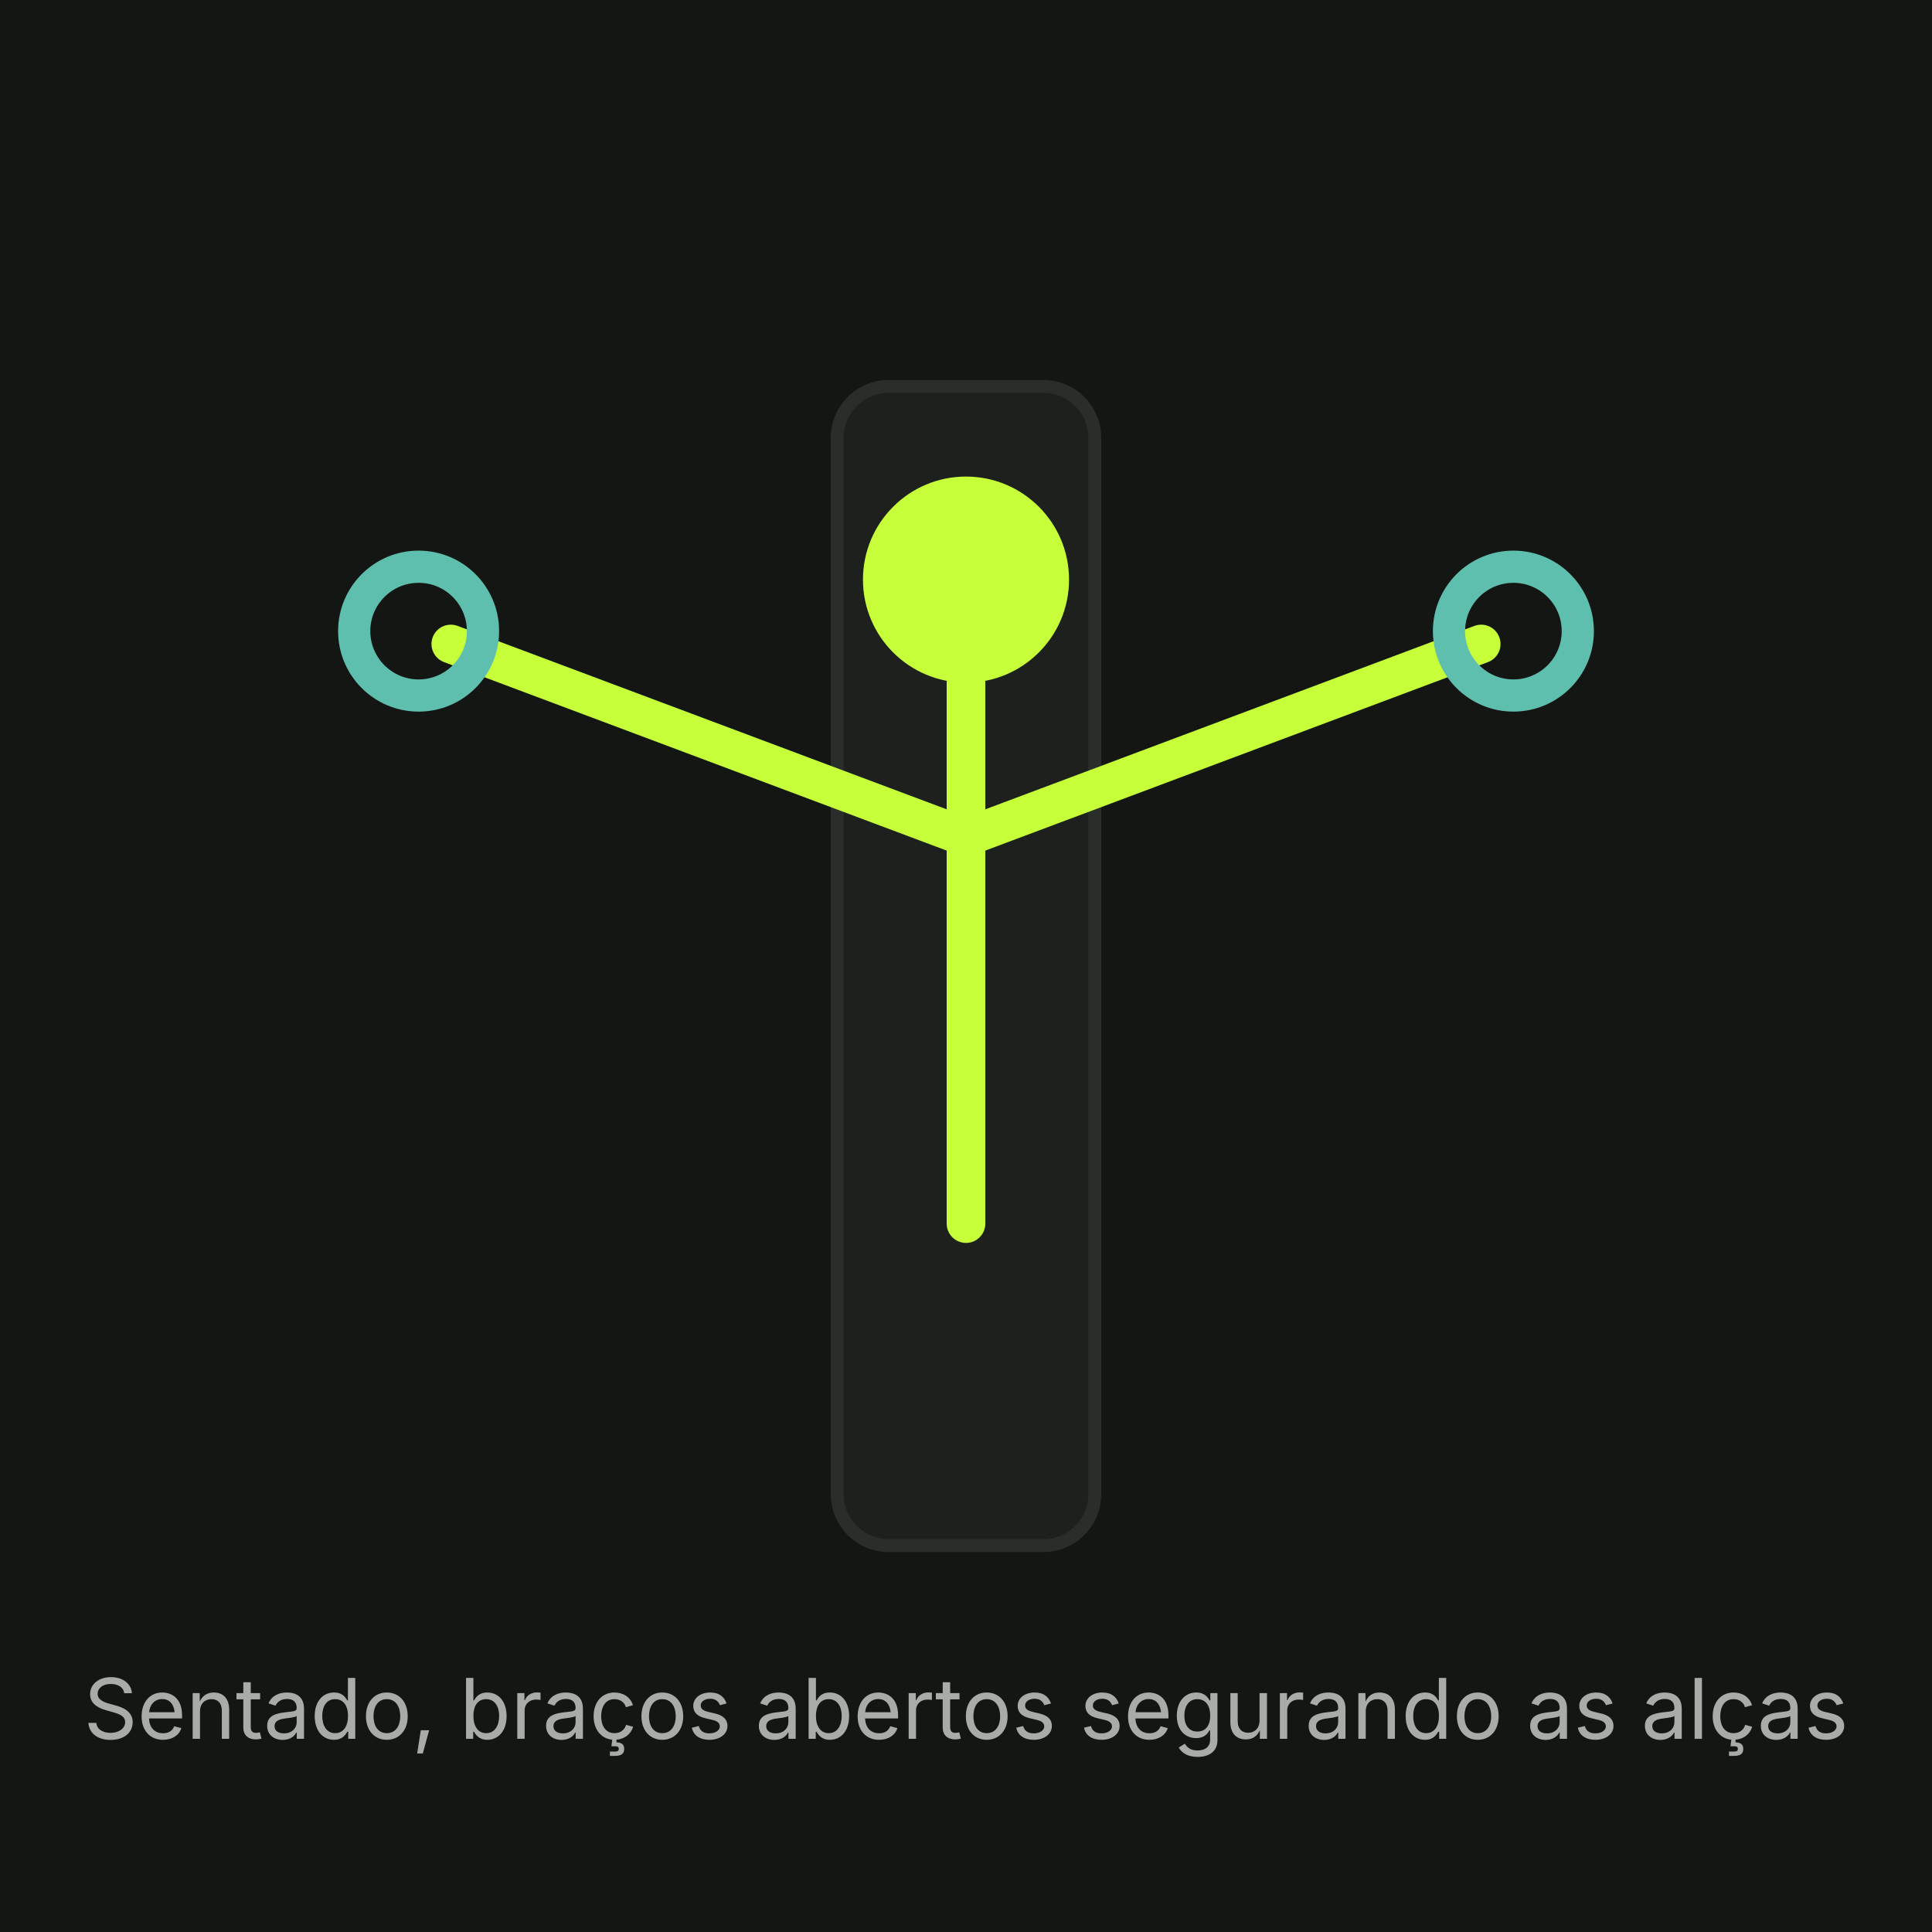
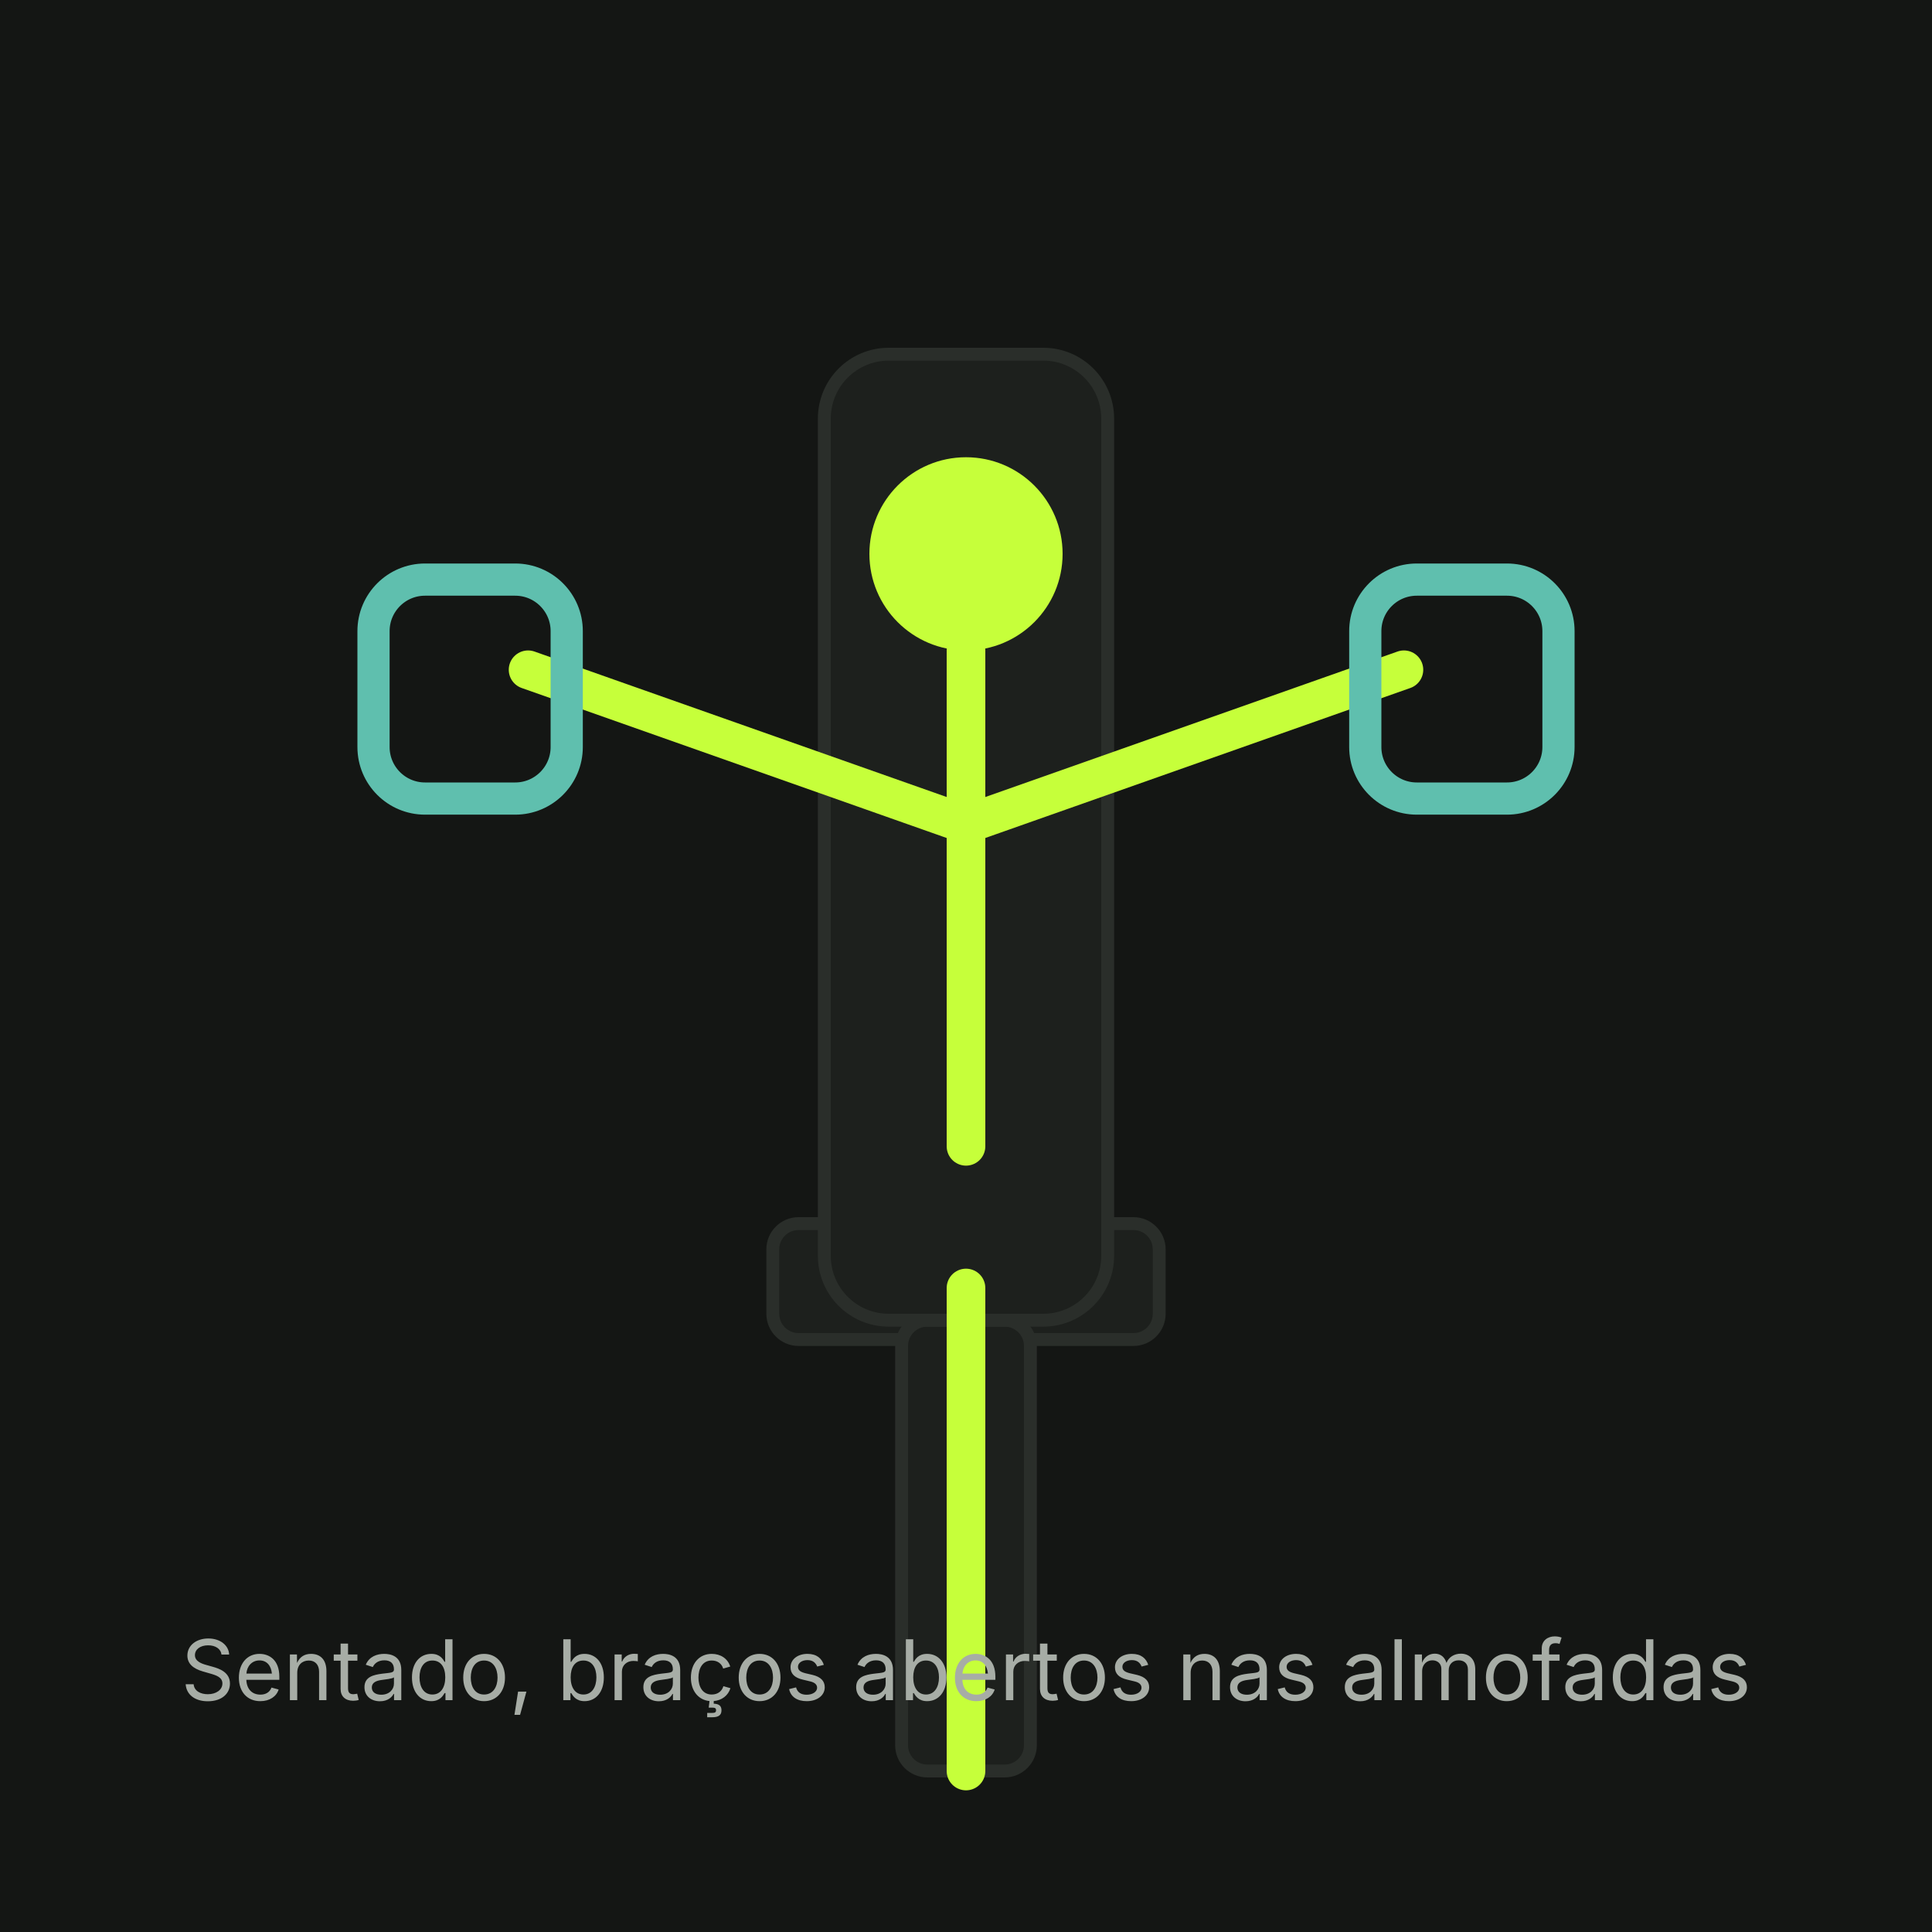
<svg xmlns="http://www.w3.org/2000/svg" viewBox="0 0 300 300">
  <rect width="300" height="300" fill="#141614" />
-   <rect x="130" y="60" width="40" height="180" rx="8" fill="#1D201D" stroke="#2A2E2A" stroke-width="2" />
+   <rect x="120" y="190" width="60" height="18" rx="4" fill="#1D201D" stroke="#2A2E2A" stroke-width="2" />
+   <rect x="140" y="205" width="20" height="70" rx="4" fill="#1D201D" stroke="#2A2E2A" stroke-width="2" />
+   <rect x="128" y="55" width="44" height="150" rx="10" fill="#1D201D" stroke="#2A2E2A" stroke-width="2" />
  <g fill="none" stroke="#C6FF3A" stroke-width="6" stroke-linecap="round" stroke-linejoin="round">
-     <circle cx="150" cy="90" r="16" fill="#C6FF3A" stroke="none" />
-     <path d="M150 106 L150 190" />
-     <path d="M150 130 L70 100" />
-     <path d="M150 130 L230 100" />
+     <circle cx="150" cy="86" r="15" fill="#C6FF3A" stroke="none" />
+     <path d="M150 101 L150 178" />
+     <path d="M150 200 L150 275" />
+     <path d="M150 128 L82 104" />
+     <path d="M150 128 L218 104" />
  </g>
-   <circle cx="65" cy="98" r="10" fill="none" stroke="#5FBFAE" stroke-width="5" />
-   <circle cx="235" cy="98" r="10" fill="none" stroke="#5FBFAE" stroke-width="5" />
-   <text x="150" y="270" text-anchor="middle" fill="#A7ADA6" font-family="Inter, sans-serif" font-size="13">Sentado, braços abertos segurando as alças</text>
+   <rect x="58" y="90" width="30" height="34" rx="8" fill="none" stroke="#5FBFAE" stroke-width="5" />
+   <rect x="212" y="90" width="30" height="34" rx="8" fill="none" stroke="#5FBFAE" stroke-width="5" />
+   <text x="150" y="264" text-anchor="middle" fill="#A7ADA6" font-family="Inter, sans-serif" font-size="13">Sentado, braços abertos nas almofadas</text>
</svg>
